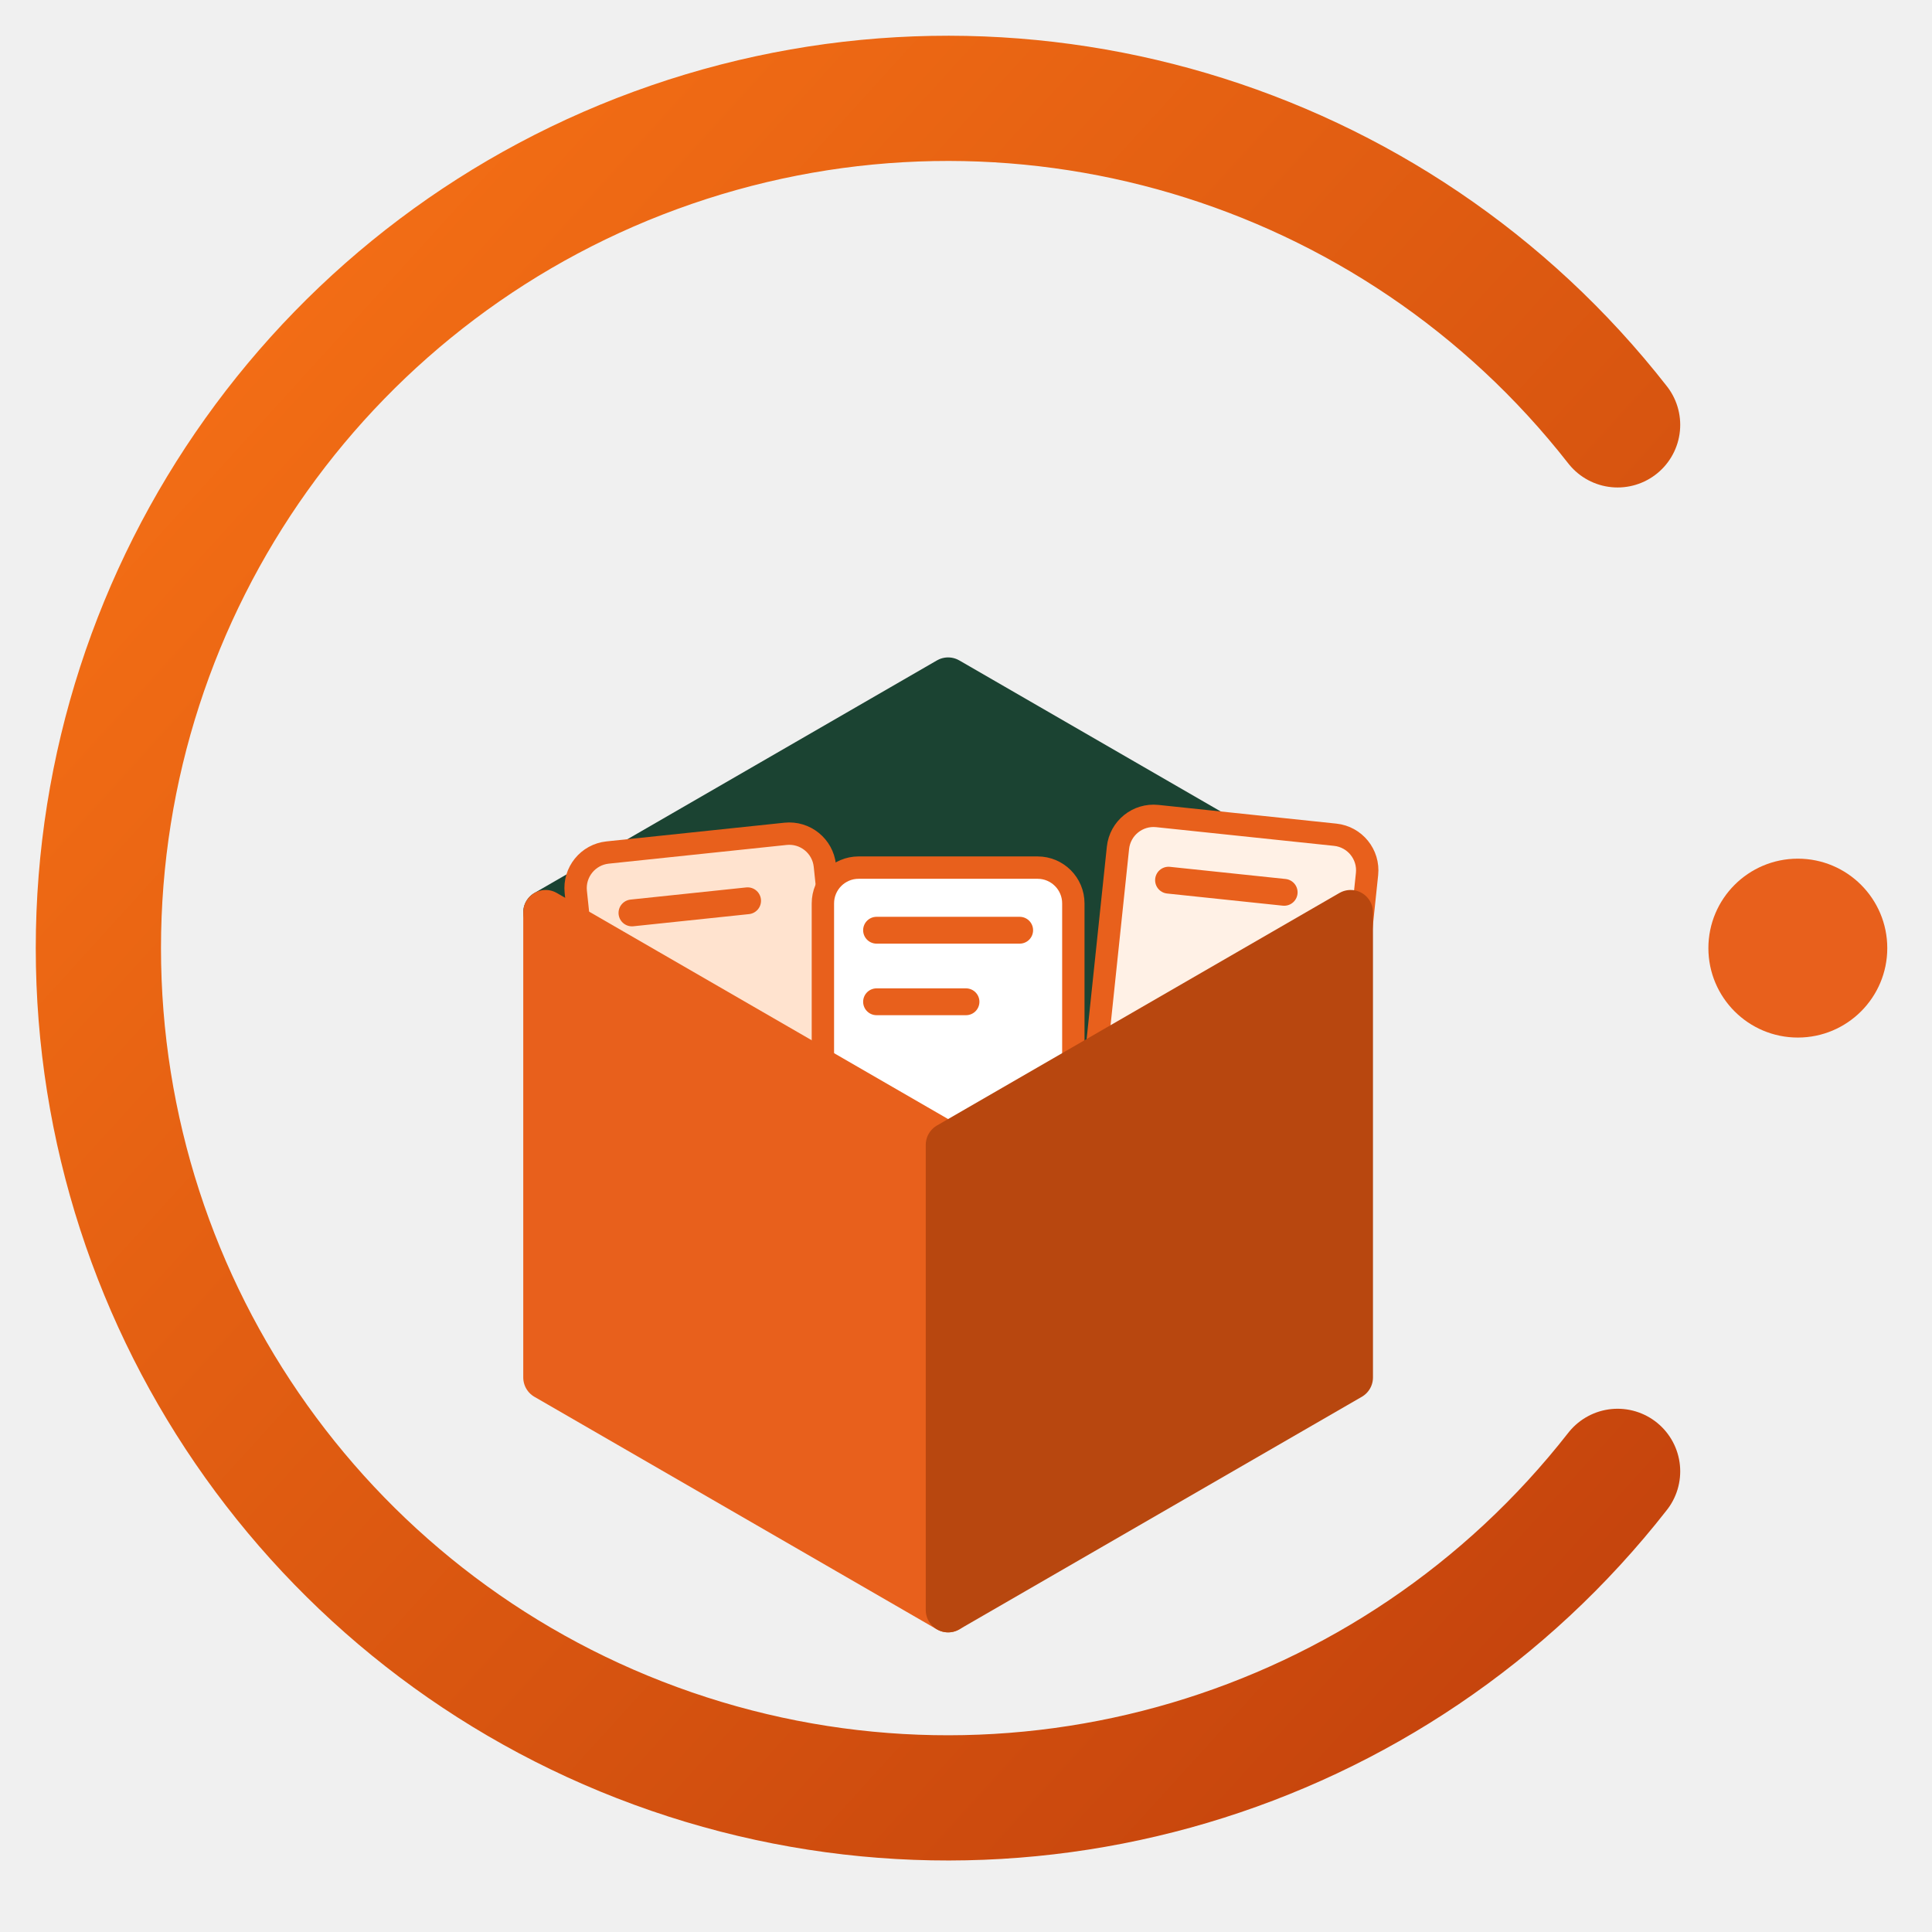
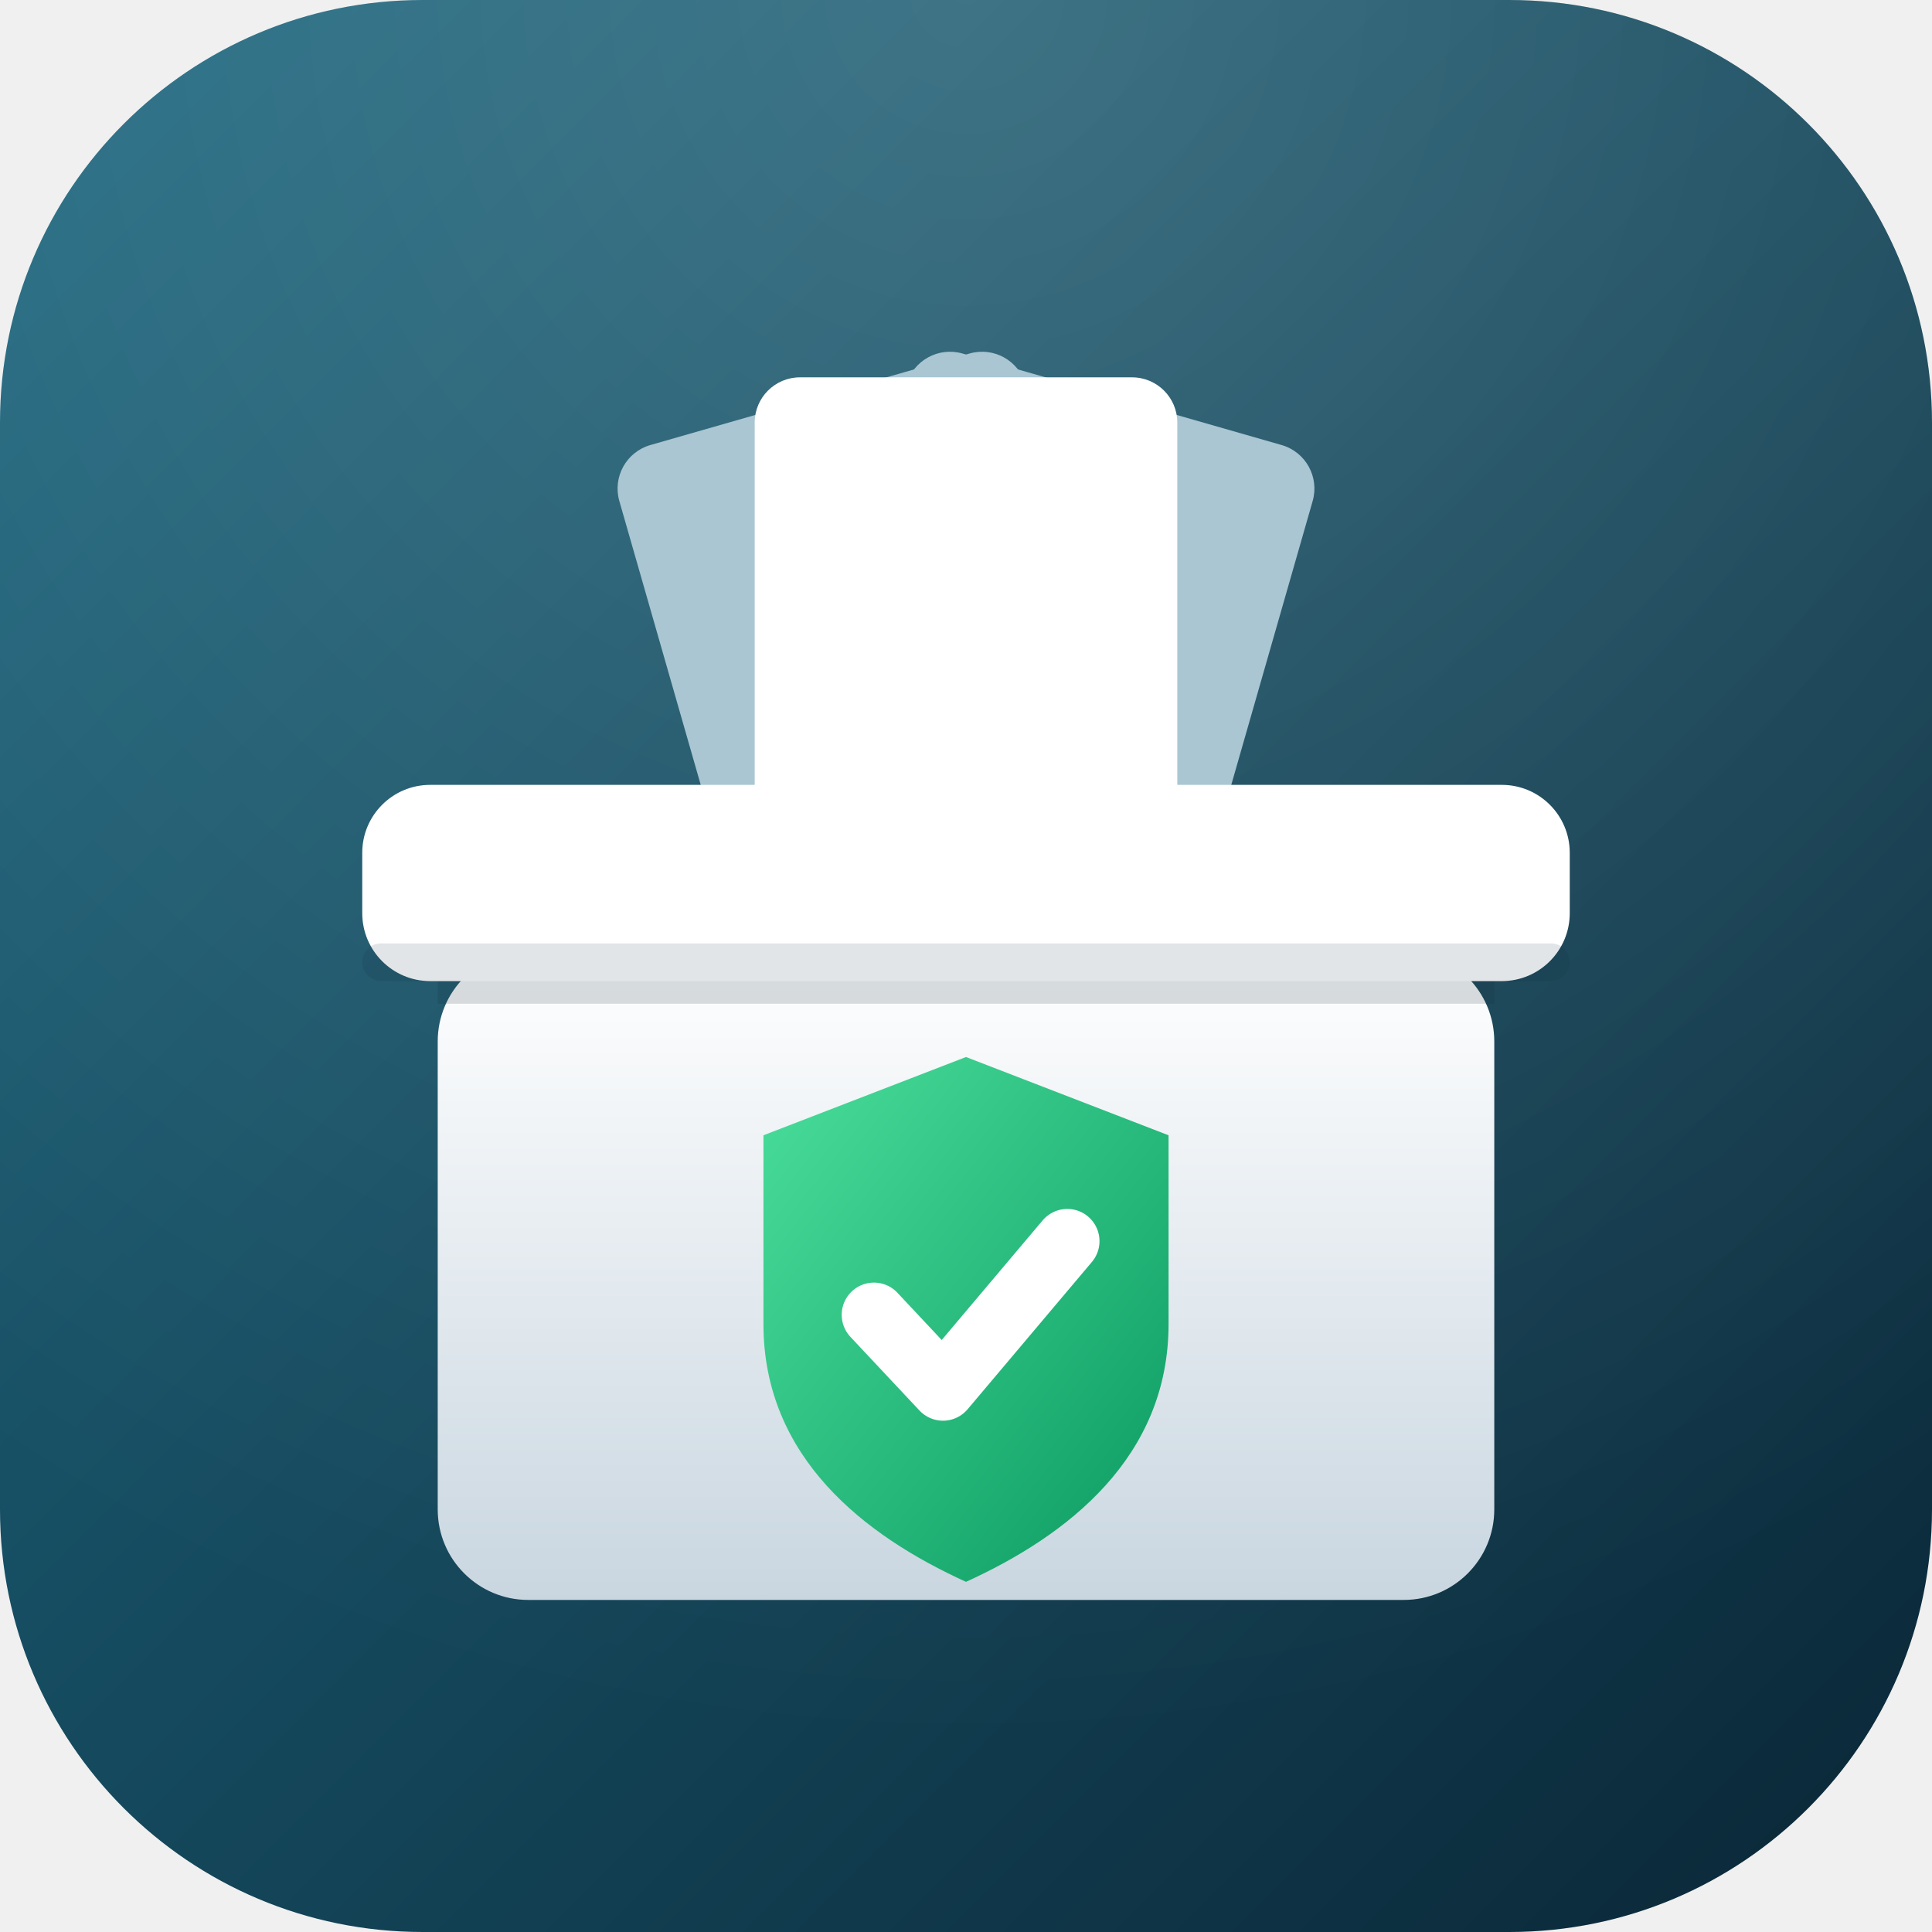
- <svg xmlns="http://www.w3.org/2000/svg" viewBox="44 44 432 432" role="img" aria-label="ItemCare">
+ <svg xmlns="http://www.w3.org/2000/svg" viewBox="0 0 512 512">
  <defs>
-     <linearGradient id="a1" x1="0" y1="0" x2="1" y2="1">
-       <stop offset="0" stop-color="#F97316" />
-       <stop offset="1" stop-color="#C2410C" />
+     <linearGradient id="bg" x1="0" y1="0" x2="1" y2="1">
+       <stop offset="0" stop-color="#1F6A82" />
+       <stop offset="1" stop-color="#0A2636" />
    </linearGradient>
+     <linearGradient id="box" x1="0" y1="0" x2="0" y2="1">
+       <stop offset="0" stop-color="#FFFFFF" />
+       <stop offset="1" stop-color="#C9D6E0" />
+     </linearGradient>
+     <linearGradient id="sh" x1="0" y1="0" x2="1" y2="1">
+       <stop offset="0" stop-color="#4ADE9B" />
+       <stop offset="1" stop-color="#0B9A62" />
+     </linearGradient>
+     <radialGradient id="glow" cx=".5" cy="0" r=".9">
+       <stop offset="0" stop-color="#fff" stop-opacity=".16" />
+       <stop offset="1" stop-color="#fff" stop-opacity="0" />
+     </radialGradient>
  </defs>
-   <path d="M405.7 139A190 190 0 1 0 405.7 373" fill="none" stroke="url(#a1)" stroke-width="28" stroke-linecap="round" />
-   <polygon points="166,248 256,196 346,248 256,300" fill="#1B4332" stroke="#1B4332" stroke-width="10" stroke-linejoin="round" />
-   <g transform="rotate(-6 210 330)">
-     <rect x="182" y="232" width="56" height="108" rx="8" fill="#FFE3CF" stroke="#E8601C" stroke-width="5" />
-     <path d="M194 246h26" stroke="#E8601C" stroke-width="6" stroke-linecap="round" />
+   <rect width="512" height="512" rx="112" fill="url(#bg)" />
+   <rect width="512" height="512" rx="112" fill="url(#glow)" />
+   <g transform="rotate(-16 256 250)">
+     <rect x="200" y="100" width="112" height="152" rx="12" fill="#A9C6D2" />
  </g>
-   <g transform="rotate(6 312 330)">
-     <rect x="284" y="228" width="56" height="112" rx="8" fill="#FFF1E6" stroke="#E8601C" stroke-width="5" />
-     <path d="M296 242h26" stroke="#E8601C" stroke-width="6" stroke-linecap="round" />
+   <g transform="rotate(16 256 250)">
+     <rect x="200" y="100" width="112" height="152" rx="12" fill="#A9C6D2" />
  </g>
-   <g transform="rotate(0 256 330)">
-     <rect x="228" y="238" width="56" height="102" rx="8" fill="#FFFFFF" stroke="#E8601C" stroke-width="5" />
-     <path d="M240 252h32" stroke="#E8601C" stroke-width="6" stroke-linecap="round" />
-     <path d="M240 268h20" stroke="#E8601C" stroke-width="6" stroke-linecap="round" />
+   <g transform="rotate(0 256 250)">
+     <rect x="200" y="100" width="112" height="152" rx="12" fill="#FFFFFF" />
  </g>
-   <polygon points="166,248 256,300 256,404 166,352" fill="#E8601C" stroke="#E8601C" stroke-width="10" stroke-linejoin="round" />
-   <polygon points="256,300 346,248 346,352 256,404" fill="#B8470F" stroke="#B8470F" stroke-width="10" stroke-linejoin="round" />
-   <circle cx="446" cy="256" r="20" fill="#E8601C" />
+   <rect x="116" y="252" width="280" height="172" rx="24" fill="url(#box)" />
+   <rect x="116" y="252" width="280" height="14" fill="#0A2636" opacity=".16" />
+   <rect x="96" y="208" width="320" height="52" rx="18" fill="#FFFFFF" />
+   <rect x="96" y="250" width="320" height="10" rx="5" fill="#0A2636" opacity=".12" />
+   <g transform="translate(256 346) scale(1.22)">
+     <path d="M0-54-44-37V4C-44 33-22 50 0 60 22 50 44 33 44 4V-37z" fill="url(#sh)" />
+     <path d="M-20 2-5 18 22-14" fill="none" stroke="#fff" stroke-width="14" stroke-linecap="round" stroke-linejoin="round" />
+   </g>
</svg>
